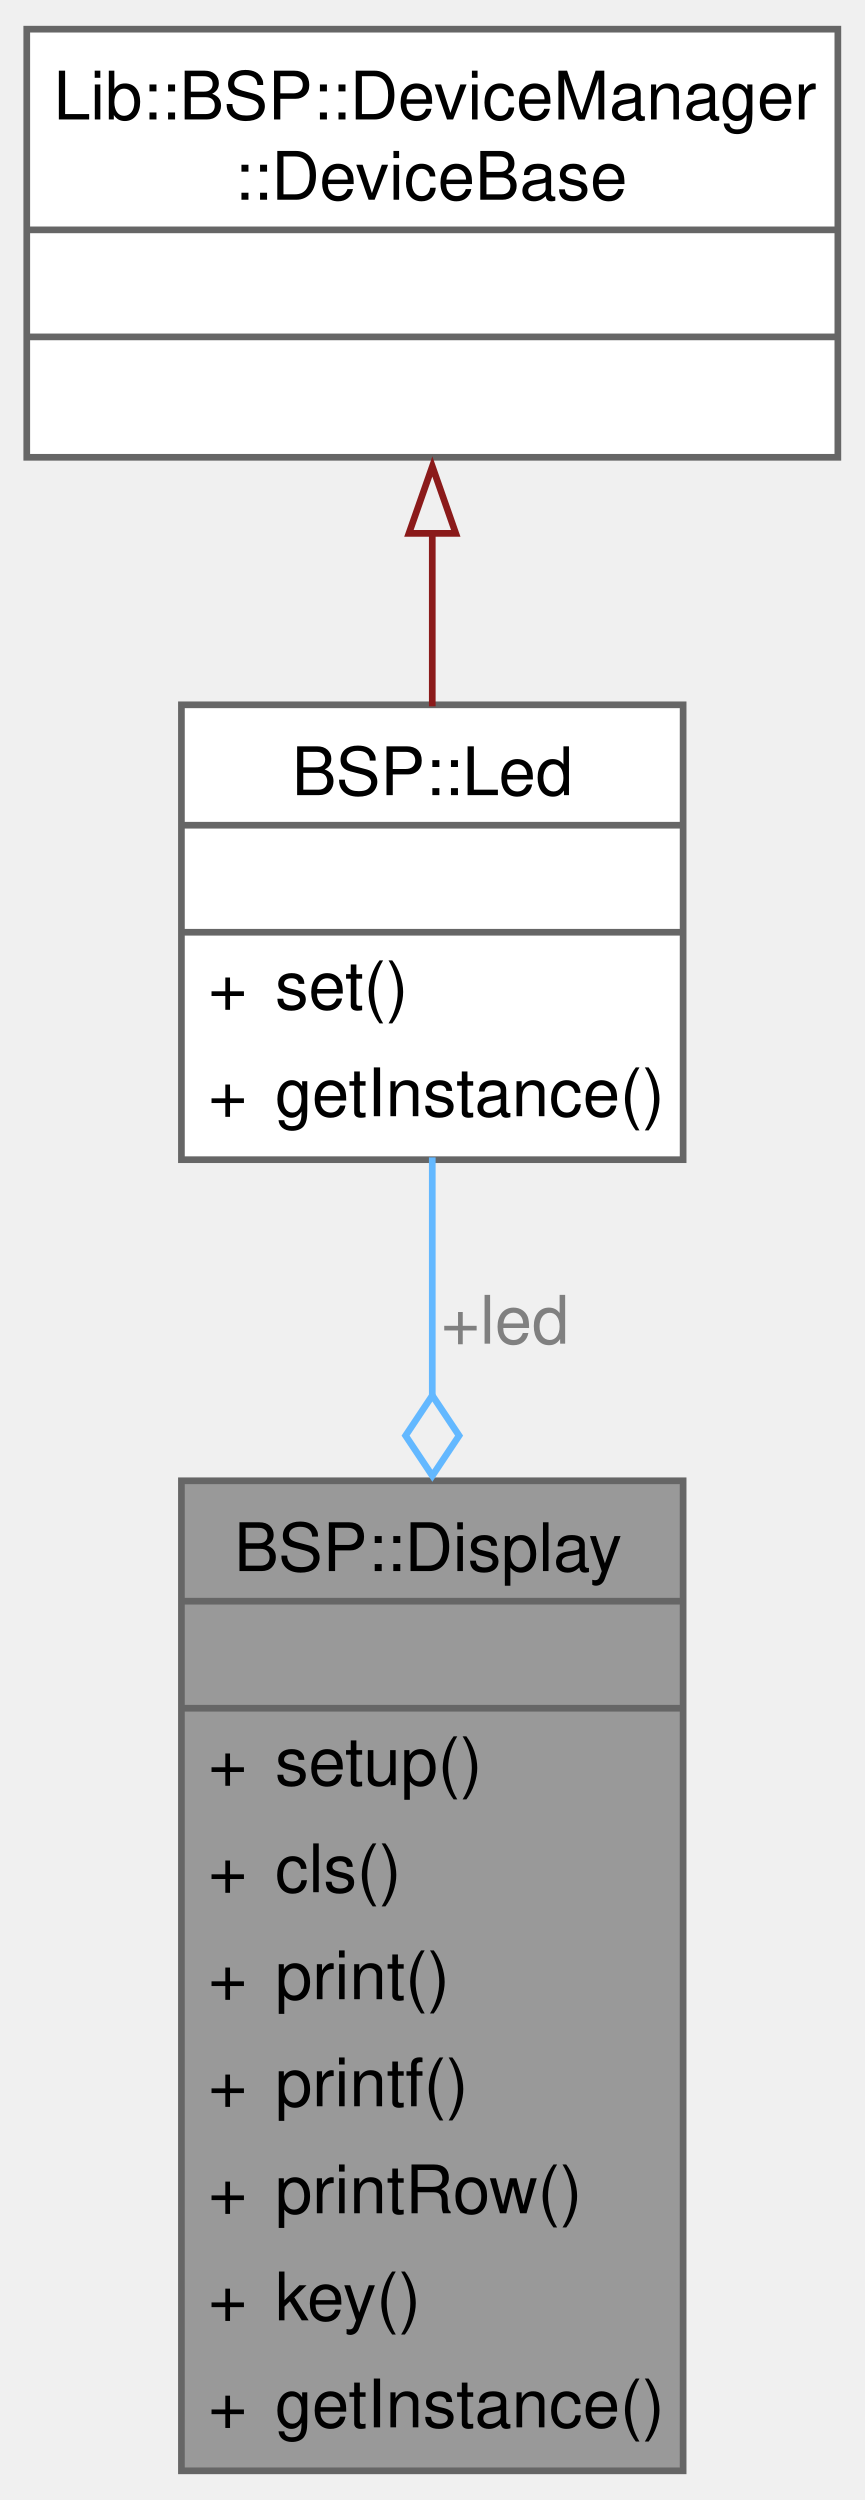
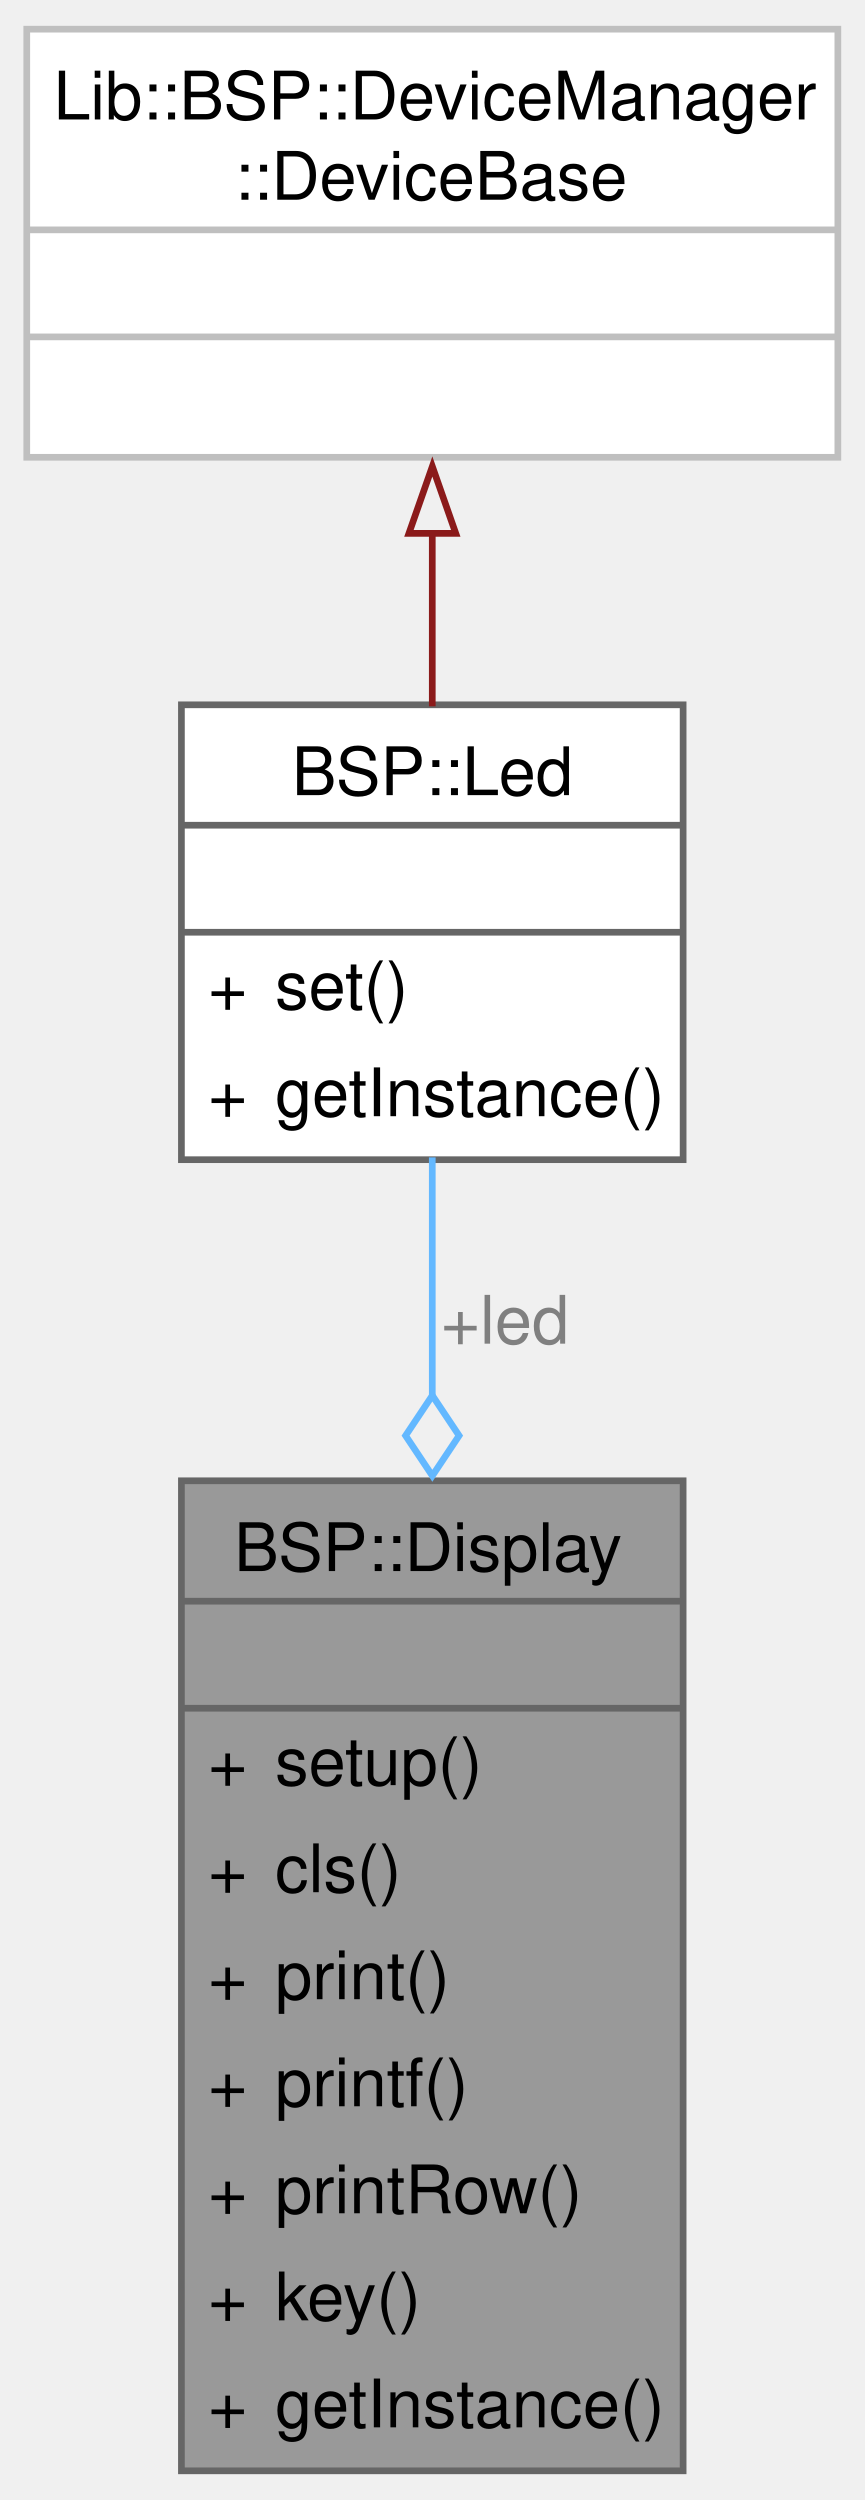
<svg xmlns="http://www.w3.org/2000/svg" xmlns:xlink="http://www.w3.org/1999/xlink" width="129pt" height="373pt" viewBox="0.00 0.00 129.25 373.00">
  <g id="graph0" class="graph" transform="scale(1 1) rotate(0) translate(4 369)">
    <g id="Node000001" class="node">
      <g id="a_Node000001">
        <a xlink:title="The Display class provides methods to interact with the display hardware.">
          <polygon fill="#999999" stroke="none" points="98.12,-148 23.12,-148 23.12,0 98.12,0 98.12,-148" />
          <text text-anchor="start" x="31" y="-134.5" font-family="Helvetica,sans-Serif" font-size="10.00">BSP::Display</text>
          <text text-anchor="start" x="59.12" y="-118.5" font-family="Helvetica,sans-Serif" font-size="10.00"> </text>
          <text text-anchor="start" x="27.12" y="-102.5" font-family="Helvetica,sans-Serif" font-size="10.00">+</text>
          <text text-anchor="start" x="37.12" y="-102.5" font-family="Helvetica,sans-Serif" font-size="10.00">setup()</text>
          <text text-anchor="start" x="27.12" y="-86.5" font-family="Helvetica,sans-Serif" font-size="10.00">+</text>
          <text text-anchor="start" x="37.12" y="-86.5" font-family="Helvetica,sans-Serif" font-size="10.00">cls()</text>
          <text text-anchor="start" x="27.12" y="-70.5" font-family="Helvetica,sans-Serif" font-size="10.00">+</text>
          <text text-anchor="start" x="37.12" y="-70.5" font-family="Helvetica,sans-Serif" font-size="10.00">print()</text>
          <text text-anchor="start" x="27.12" y="-54.5" font-family="Helvetica,sans-Serif" font-size="10.00">+</text>
          <text text-anchor="start" x="37.12" y="-54.5" font-family="Helvetica,sans-Serif" font-size="10.00">printf()</text>
          <text text-anchor="start" x="27.12" y="-38.5" font-family="Helvetica,sans-Serif" font-size="10.00">+</text>
          <text text-anchor="start" x="37.12" y="-38.5" font-family="Helvetica,sans-Serif" font-size="10.00">printRow()</text>
          <text text-anchor="start" x="27.12" y="-22.5" font-family="Helvetica,sans-Serif" font-size="10.00">+</text>
          <text text-anchor="start" x="37.12" y="-22.5" font-family="Helvetica,sans-Serif" font-size="10.00">key()</text>
          <text text-anchor="start" x="27.12" y="-6.5" font-family="Helvetica,sans-Serif" font-size="10.00">+</text>
          <text text-anchor="start" x="37.12" y="-6.5" font-family="Helvetica,sans-Serif" font-size="10.00">getInstance()</text>
          <polygon fill="#666666" stroke="#666666" points="23.12,-130 23.12,-130 98.12,-130 98.12,-130 23.12,-130" />
          <polygon fill="#666666" stroke="#666666" points="23.12,-114 23.12,-114 98.12,-114 98.12,-114 23.12,-114" />
          <polygon fill="none" stroke="#666666" points="23.12,0 23.12,-148 98.12,-148 98.12,0 23.12,0" />
        </a>
      </g>
    </g>
    <g id="Node000002" class="node">
      <g id="a_Node000002">
        <a xlink:href="../../da/d75/a00334.html" target="_top" xlink:title="A class for controlling an LED.">
          <polygon fill="white" stroke="none" points="98.12,-264 23.12,-264 23.12,-196 98.12,-196 98.12,-264" />
          <text text-anchor="start" x="39.62" y="-250.5" font-family="Helvetica,sans-Serif" font-size="10.00">BSP::Led</text>
          <text text-anchor="start" x="59.12" y="-234.5" font-family="Helvetica,sans-Serif" font-size="10.00"> </text>
          <text text-anchor="start" x="27.12" y="-218.5" font-family="Helvetica,sans-Serif" font-size="10.00">+</text>
          <text text-anchor="start" x="37.12" y="-218.5" font-family="Helvetica,sans-Serif" font-size="10.00">set()</text>
          <text text-anchor="start" x="27.12" y="-202.5" font-family="Helvetica,sans-Serif" font-size="10.00">+</text>
          <text text-anchor="start" x="37.12" y="-202.5" font-family="Helvetica,sans-Serif" font-size="10.00">getInstance()</text>
          <polygon fill="#666666" stroke="#666666" points="23.12,-246 23.12,-246 98.12,-246 98.12,-246 23.12,-246" />
          <polygon fill="#666666" stroke="#666666" points="23.12,-230 23.12,-230 98.12,-230 98.12,-230 23.12,-230" />
          <polygon fill="none" stroke="#666666" points="23.12,-196 23.12,-264 98.12,-264 98.12,-196 23.12,-196" />
        </a>
      </g>
    </g>
    <g id="edge1_Node000001_Node000002" class="edge">
      <g id="a_edge1_Node000001_Node000002">
        <a xlink:title=" ">
          <path fill="none" stroke="#63b8ff" d="M60.62,-196.34C60.62,-185.68 60.62,-173.3 60.62,-160.6" />
          <polygon fill="none" stroke="#63b8ff" points="60.63,-160.75 56.63,-154.75 60.63,-148.75 64.63,-154.75 60.63,-160.75" />
        </a>
      </g>
      <text text-anchor="middle" x="71.5" y="-168.5" font-family="Helvetica,sans-Serif" font-size="10.00" fill="grey"> +led</text>
    </g>
    <g id="Node000003" class="node">
      <g id="a_Node000003">
        <a xlink:title=" ">
          <polygon fill="white" stroke="none" points="121.25,-365 0,-365 0,-301 121.25,-301 121.25,-365" />
          <text text-anchor="start" x="4" y="-351.5" font-family="Helvetica,sans-Serif" font-size="10.00">Lib::BSP::DeviceManager</text>
          <text text-anchor="start" x="31" y="-339.5" font-family="Helvetica,sans-Serif" font-size="10.00">::DeviceBase</text>
          <text text-anchor="start" x="59.12" y="-323.5" font-family="Helvetica,sans-Serif" font-size="10.00"> </text>
          <text text-anchor="start" x="59.12" y="-307.5" font-family="Helvetica,sans-Serif" font-size="10.00"> </text>
-           <polygon fill="#666666" stroke="#666666" points="0,-335 0,-335 121.25,-335 121.25,-335 0,-335" />
-           <polygon fill="#666666" stroke="#666666" points="0,-319 0,-319 121.25,-319 121.25,-319 0,-319" />
-           <polygon fill="none" stroke="#666666" points="0,-301 0,-365 121.25,-365 121.25,-301 0,-301" />
+           <polygon fill="#bfbfbf" stroke="#bfbfbf" points="0,-335 0,-335 121.25,-335 121.25,-335 0,-335" />
+           <polygon fill="#bfbfbf" stroke="#bfbfbf" points="0,-319 0,-319 121.25,-319 121.25,-319 0,-319" />
+           <polygon fill="none" stroke="#bfbfbf" points="0,-301 0,-365 121.25,-365 121.25,-301 0,-301" />
        </a>
      </g>
    </g>
    <g id="edge2_Node000002_Node000003" class="edge">
      <g id="a_edge2_Node000002_Node000003">
        <a xlink:title=" ">
          <path fill="none" stroke="#8b1a1a" d="M60.62,-289.65C60.62,-281 60.62,-272.02 60.62,-263.77" />
          <polygon fill="none" stroke="#8b1a1a" points="57.13,-289.63 60.63,-299.63 64.13,-289.63 57.13,-289.63" />
        </a>
      </g>
    </g>
  </g>
</svg>
